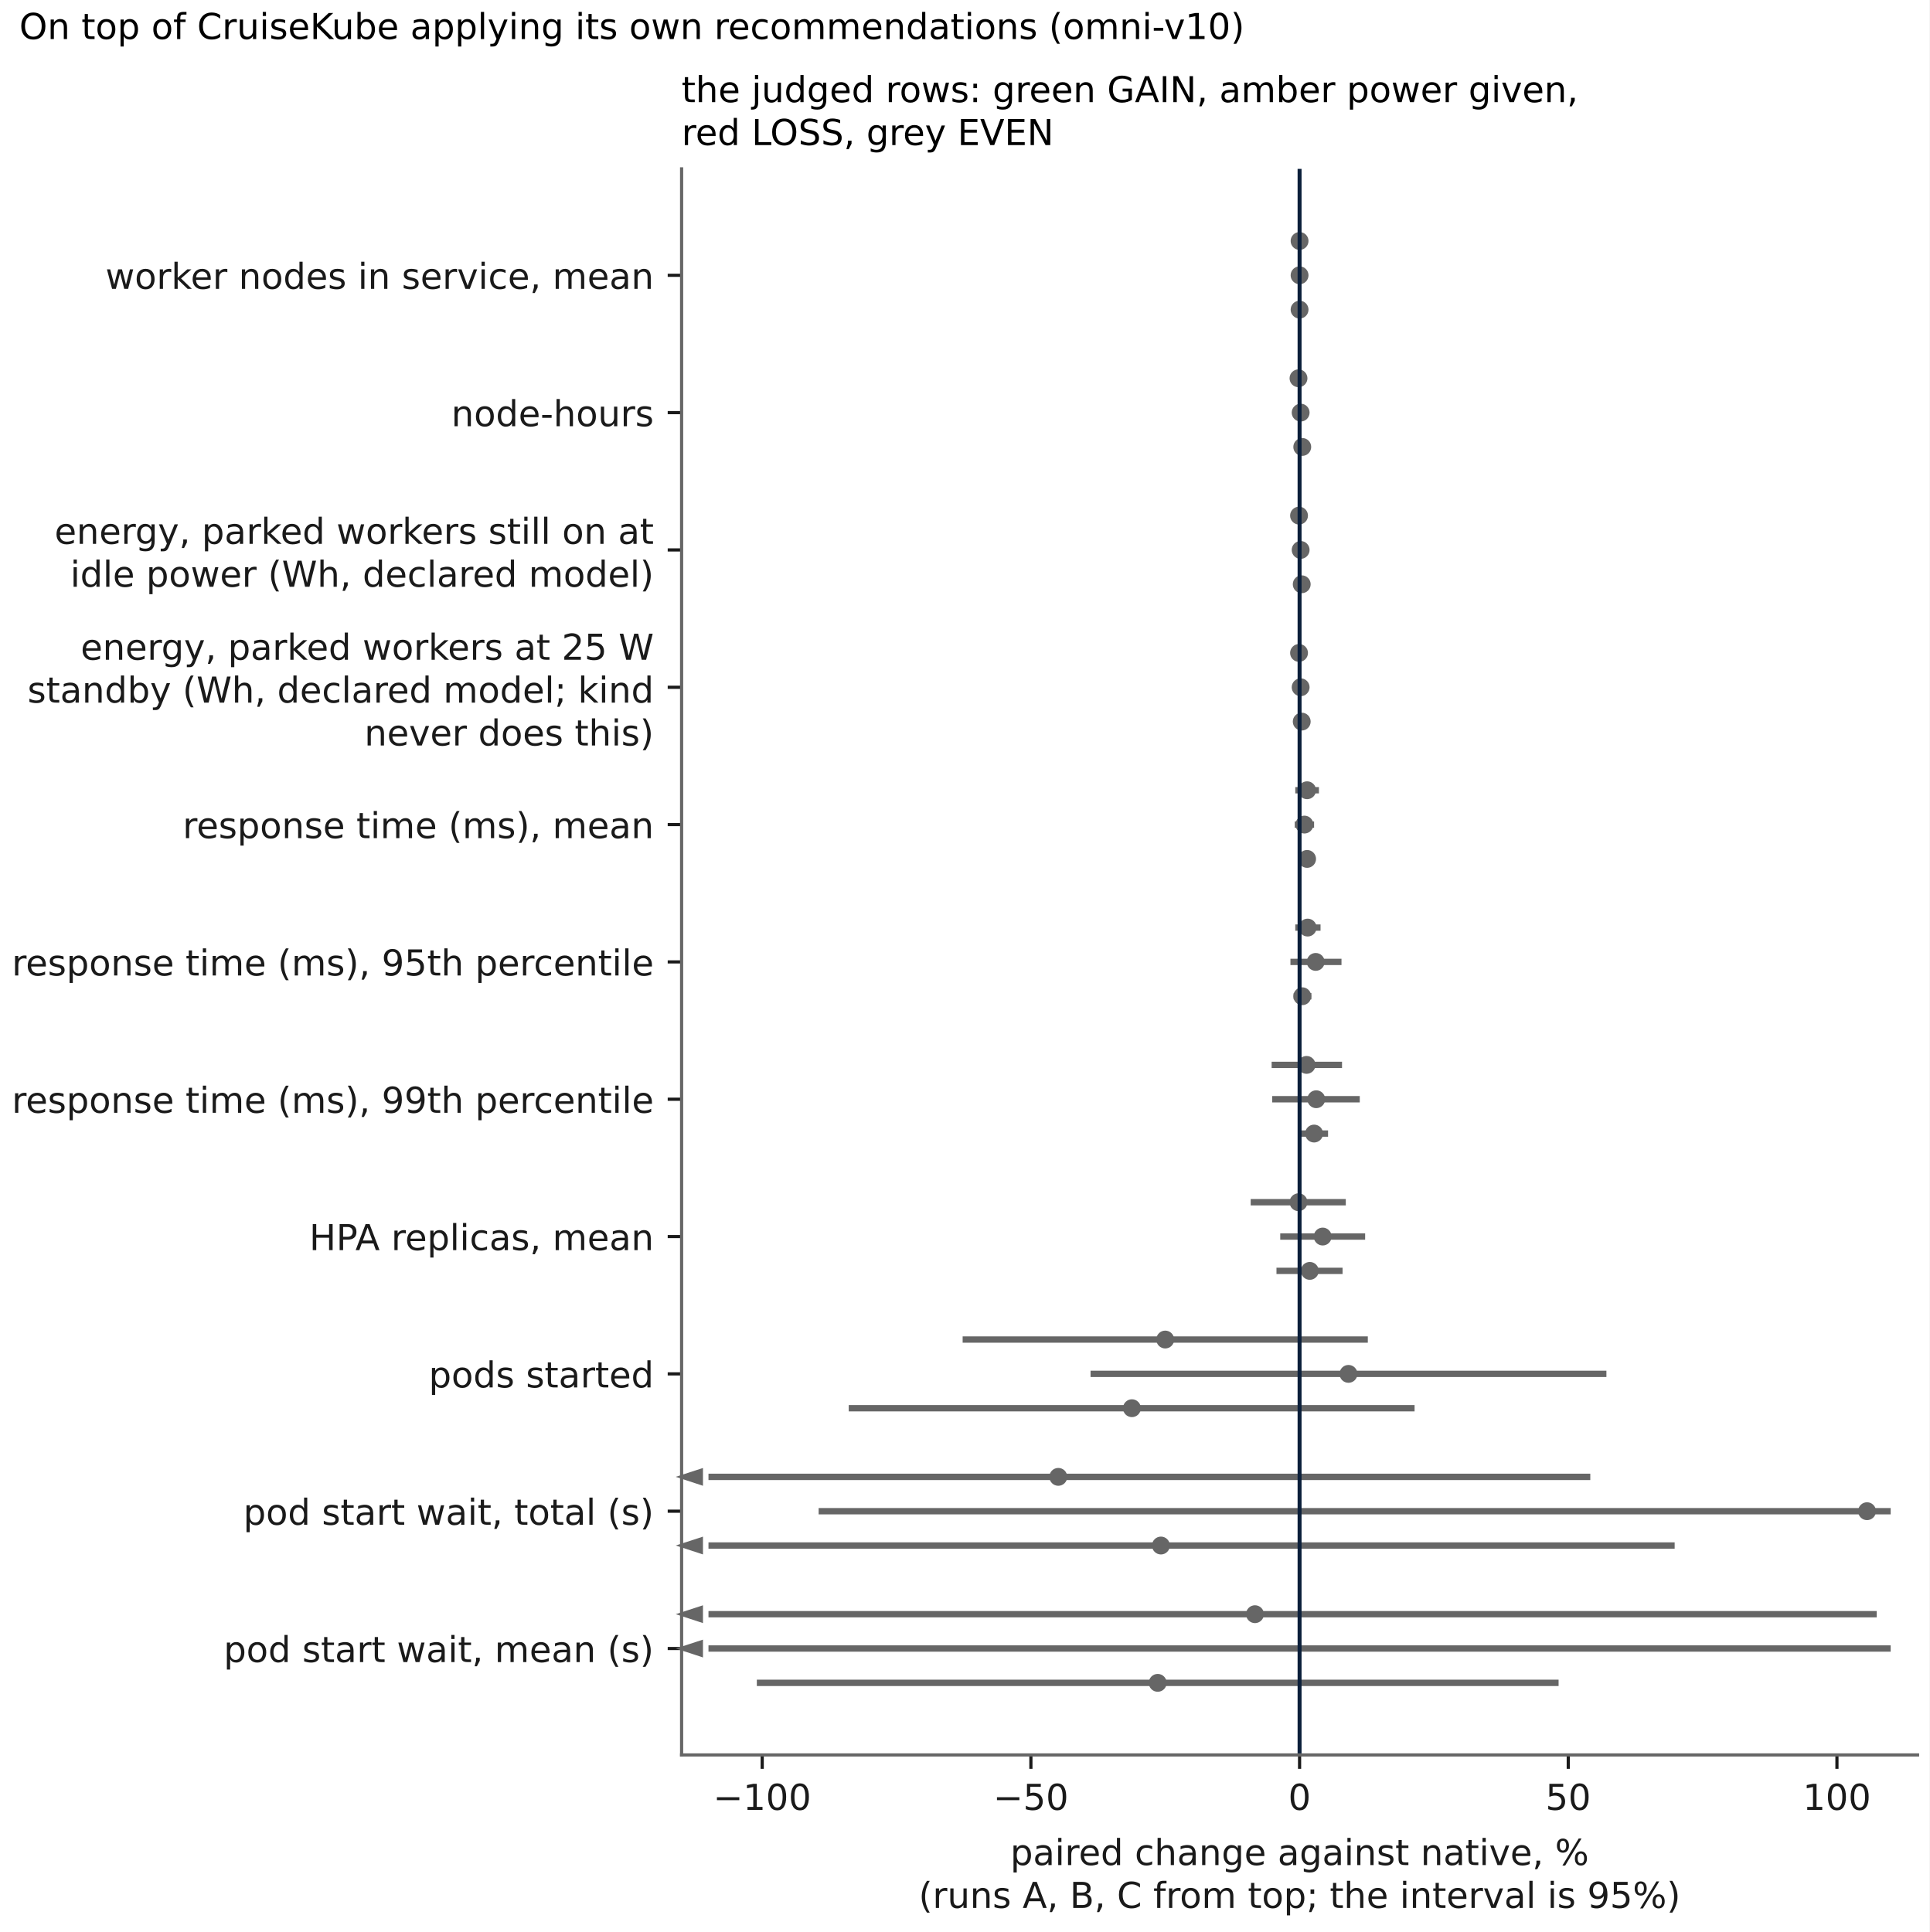
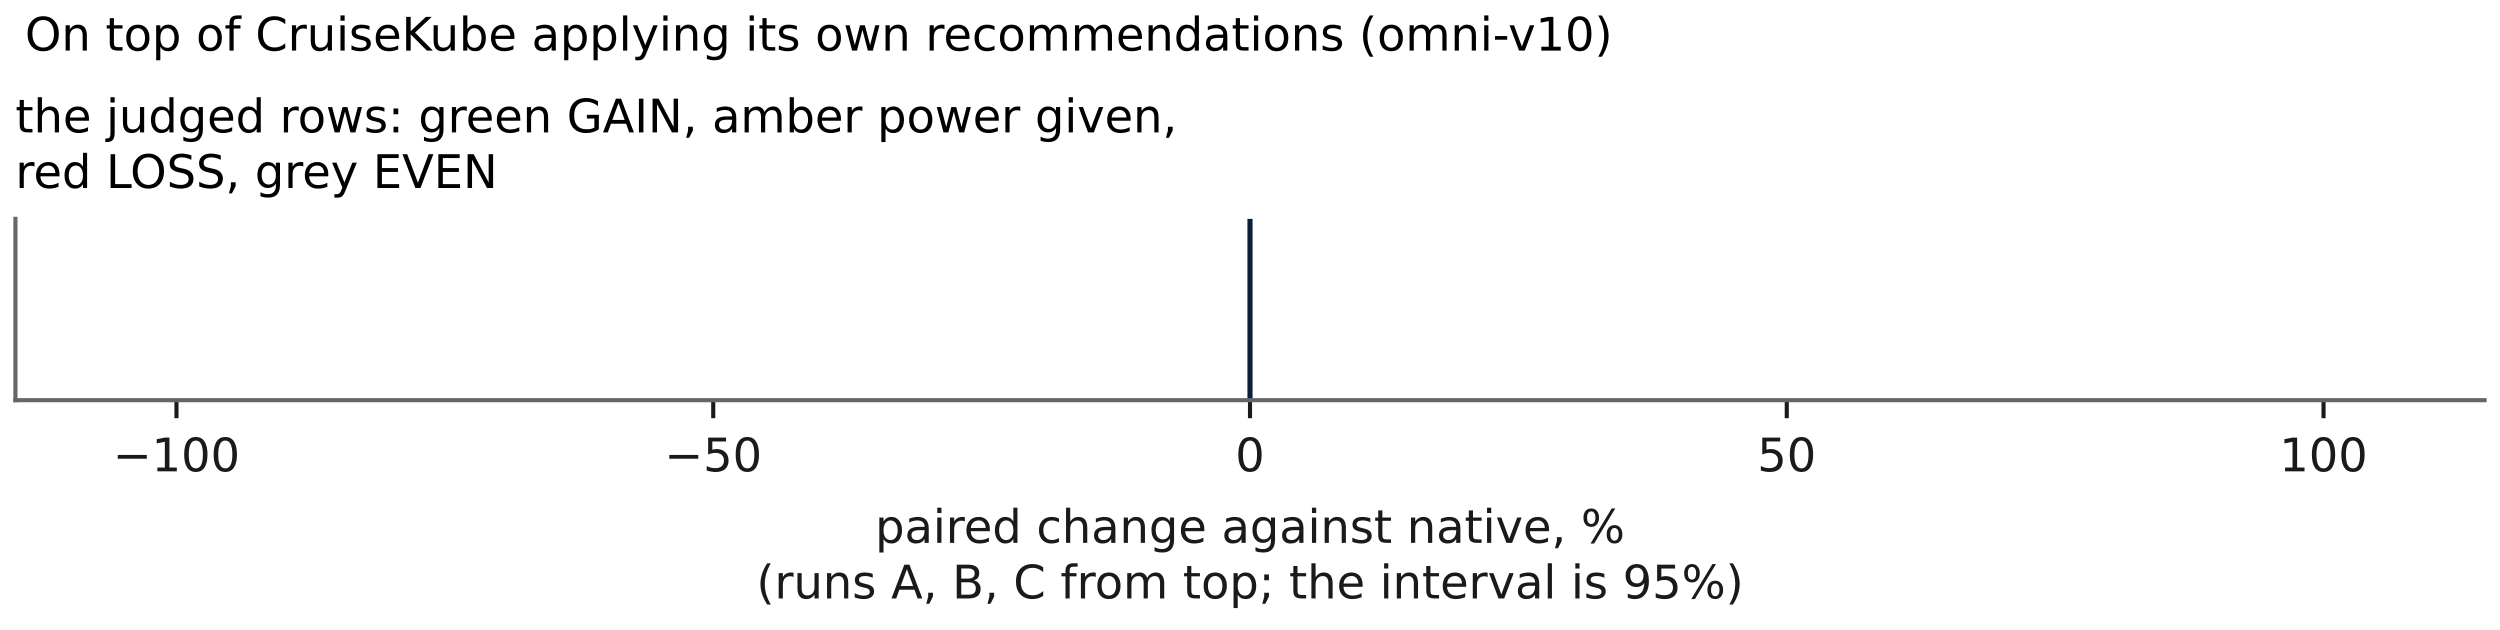
- <svg xmlns="http://www.w3.org/2000/svg" xmlns:xlink="http://www.w3.org/1999/xlink" width="486pt" height="486.72pt" viewBox="0 0 486 486.72" version="1.1">
+ <svg xmlns="http://www.w3.org/2000/svg" xmlns:xlink="http://www.w3.org/1999/xlink" width="486pt" height="122.4pt" viewBox="0 0 486 122.4" version="1.1">
  <defs>
    <style type="text/css">*{stroke-linejoin: round; stroke-linecap: butt}</style>
  </defs>
  <g id="figure_1">
    <g id="patch_1">
-       <path d="M 0 486.72  L 486 486.72  L 486 0  L 0 0  z " style="fill: #ffffff" />
+       <path d="M 0 122.4  L 486 122.4  L 486 0  L 0 0  z " style="fill: #ffffff" />
    </g>
    <g id="axes_1">
      <g id="patch_2">
-         <path d="M 171.685 442.115  L 483 442.115  L 483 42.543  L 171.685 42.543  z " style="fill: #ffffff" />
+         <path d="M 3 77.795  L 483 77.795  L 483 42.543  L 3 42.543  z " style="fill: #ffffff" />
      </g>
      <g id="matplotlib.axis_1">
        <g id="xtick_1">
          <g id="line2d_1">
            <defs>
              <path id="m814b2a8047" d="M 0 0  L 0 3.5  " style="stroke: #1a1a1a; stroke-width: 0.8" />
            </defs>
            <g>
-               <use xlink:href="#m814b2a8047" x="191.988" y="442.115" style="fill: #1a1a1a; stroke: #1a1a1a; stroke-width: 0.8" />
+               <use xlink:href="#m814b2a8047" x="34.305" y="77.795" style="fill: #1a1a1a; stroke: #1a1a1a; stroke-width: 0.8" />
            </g>
          </g>
          <g id="text_1">
-             <text style="font-size: 9px; font-family: 'DejaVu Sans'; text-anchor: middle; fill: #1a1a1a" x="191.988" y="455.953" transform="rotate(-0 191.9884 455.9527)">−100</text>
+             <text style="font-size: 9px; font-family: 'DejaVu Sans'; text-anchor: middle; fill: #1a1a1a" x="34.305" y="91.633" transform="rotate(-0 34.30456 91.63273)">−100</text>
          </g>
        </g>
        <g id="xtick_2">
          <g id="line2d_2">
            <g>
-               <use xlink:href="#m814b2a8047" x="259.665" y="442.115" style="fill: #1a1a1a; stroke: #1a1a1a; stroke-width: 0.8" />
+               <use xlink:href="#m814b2a8047" x="138.652" y="77.795" style="fill: #1a1a1a; stroke: #1a1a1a; stroke-width: 0.8" />
            </g>
          </g>
          <g id="text_2">
-             <text style="font-size: 9px; font-family: 'DejaVu Sans'; text-anchor: middle; fill: #1a1a1a" x="259.665" y="455.953" transform="rotate(-0 259.6654 455.9527)">−50</text>
+             <text style="font-size: 9px; font-family: 'DejaVu Sans'; text-anchor: middle; fill: #1a1a1a" x="138.652" y="91.633" transform="rotate(-0 138.6523 91.63273)">−50</text>
          </g>
        </g>
        <g id="xtick_3">
          <g id="line2d_3">
            <g>
-               <use xlink:href="#m814b2a8047" x="327.342" y="442.115" style="fill: #1a1a1a; stroke: #1a1a1a; stroke-width: 0.8" />
+               <use xlink:href="#m814b2a8047" x="243" y="77.795" style="fill: #1a1a1a; stroke: #1a1a1a; stroke-width: 0.8" />
            </g>
          </g>
          <g id="text_3">
-             <text style="font-size: 9px; font-family: 'DejaVu Sans'; text-anchor: middle; fill: #1a1a1a" x="327.342" y="455.953" transform="rotate(-0 327.3425 455.9527)">0</text>
+             <text style="font-size: 9px; font-family: 'DejaVu Sans'; text-anchor: middle; fill: #1a1a1a" x="243" y="91.633" transform="rotate(-0 243 91.63273)">0</text>
          </g>
        </g>
        <g id="xtick_4">
          <g id="line2d_4">
            <g>
-               <use xlink:href="#m814b2a8047" x="395.02" y="442.115" style="fill: #1a1a1a; stroke: #1a1a1a; stroke-width: 0.8" />
+               <use xlink:href="#m814b2a8047" x="347.348" y="77.795" style="fill: #1a1a1a; stroke: #1a1a1a; stroke-width: 0.8" />
            </g>
          </g>
          <g id="text_4">
-             <text style="font-size: 9px; font-family: 'DejaVu Sans'; text-anchor: middle; fill: #1a1a1a" x="395.02" y="455.953" transform="rotate(-0 395.0196 455.9527)">50</text>
+             <text style="font-size: 9px; font-family: 'DejaVu Sans'; text-anchor: middle; fill: #1a1a1a" x="347.348" y="91.633" transform="rotate(-0 347.3477 91.63273)">50</text>
          </g>
        </g>
        <g id="xtick_5">
          <g id="line2d_5">
            <g>
-               <use xlink:href="#m814b2a8047" x="462.697" y="442.115" style="fill: #1a1a1a; stroke: #1a1a1a; stroke-width: 0.8" />
+               <use xlink:href="#m814b2a8047" x="451.695" y="77.795" style="fill: #1a1a1a; stroke: #1a1a1a; stroke-width: 0.8" />
            </g>
          </g>
          <g id="text_5">
-             <text style="font-size: 9px; font-family: 'DejaVu Sans'; text-anchor: middle; fill: #1a1a1a" x="462.697" y="455.953" transform="rotate(-0 462.6966 455.9527)">100</text>
+             <text style="font-size: 9px; font-family: 'DejaVu Sans'; text-anchor: middle; fill: #1a1a1a" x="451.695" y="91.633" transform="rotate(-0 451.6954 91.63273)">100</text>
          </g>
        </g>
        <g id="text_6">
-           <text style="font-size: 9px; font-family: 'DejaVu Sans'; fill: #1a1a1a" transform="translate(254.4748 469.8543)">paired change against native, %</text>
-           <text style="font-size: 9px; font-family: 'DejaVu Sans'; fill: #1a1a1a" transform="translate(231.3941 480.6568)">(runs A, B, C from top; the interval is 95%)</text>
+           <text style="font-size: 9px; font-family: 'DejaVu Sans'; fill: #1a1a1a" transform="translate(170.1323 105.5343)">paired change against native, %</text>
+           <text style="font-size: 9px; font-family: 'DejaVu Sans'; fill: #1a1a1a" transform="translate(147.0516 116.3368)">(runs A, B, C from top; the interval is 95%)</text>
        </g>
      </g>
-       <g id="matplotlib.axis_2">
-         <g id="ytick_1">
-           <g id="line2d_6">
-             <defs>
-               <path id="m31e56b5a68" d="M 0 0  L -3.5 0  " style="stroke: #1a1a1a; stroke-width: 0.8" />
-             </defs>
-             <g>
-               <use xlink:href="#m31e56b5a68" x="171.685" y="415.304" style="fill: #1a1a1a; stroke: #1a1a1a; stroke-width: 0.8" />
-             </g>
-           </g>
-           <g id="text_7">
-             <text style="font-size: 9px; font-family: 'DejaVu Sans'; text-anchor: end; fill: #1a1a1a" x="164.685" y="418.723" transform="rotate(-0 164.6852 418.7231)">pod start wait, mean (s)</text>
-           </g>
-         </g>
-         <g id="ytick_2">
-           <g id="line2d_7">
-             <g>
-               <use xlink:href="#m31e56b5a68" x="171.685" y="380.709" style="fill: #1a1a1a; stroke: #1a1a1a; stroke-width: 0.8" />
-             </g>
-           </g>
-           <g id="text_8">
-             <text style="font-size: 9px; font-family: 'DejaVu Sans'; text-anchor: end; fill: #1a1a1a" x="164.685" y="384.128" transform="rotate(-0 164.6852 384.1281)">pod start wait, total (s)</text>
-           </g>
-         </g>
-         <g id="ytick_3">
-           <g id="line2d_8">
-             <g>
-               <use xlink:href="#m31e56b5a68" x="171.685" y="346.114" style="fill: #1a1a1a; stroke: #1a1a1a; stroke-width: 0.8" />
-             </g>
-           </g>
-           <g id="text_9">
-             <text style="font-size: 9px; font-family: 'DejaVu Sans'; text-anchor: end; fill: #1a1a1a" x="164.685" y="349.533" transform="rotate(-0 164.6852 349.5332)">pods started</text>
-           </g>
-         </g>
-         <g id="ytick_4">
-           <g id="line2d_9">
-             <g>
-               <use xlink:href="#m31e56b5a68" x="171.685" y="311.519" style="fill: #1a1a1a; stroke: #1a1a1a; stroke-width: 0.8" />
-             </g>
-           </g>
-           <g id="text_10">
-             <text style="font-size: 9px; font-family: 'DejaVu Sans'; text-anchor: end; fill: #1a1a1a" x="164.685" y="314.938" transform="rotate(-0 164.6852 314.9383)">HPA replicas, mean</text>
-           </g>
-         </g>
-         <g id="ytick_5">
-           <g id="line2d_10">
-             <g>
-               <use xlink:href="#m31e56b5a68" x="171.685" y="276.924" style="fill: #1a1a1a; stroke: #1a1a1a; stroke-width: 0.8" />
-             </g>
-           </g>
-           <g id="text_11">
-             <text style="font-size: 9px; font-family: 'DejaVu Sans'; text-anchor: end; fill: #1a1a1a" x="164.685" y="280.343" transform="rotate(-0 164.6852 280.3433)">response time (ms), 99th percentile</text>
-           </g>
-         </g>
-         <g id="ytick_6">
-           <g id="line2d_11">
-             <g>
-               <use xlink:href="#m31e56b5a68" x="171.685" y="242.329" style="fill: #1a1a1a; stroke: #1a1a1a; stroke-width: 0.8" />
-             </g>
-           </g>
-           <g id="text_12">
-             <text style="font-size: 9px; font-family: 'DejaVu Sans'; text-anchor: end; fill: #1a1a1a" x="164.685" y="245.748" transform="rotate(-0 164.6852 245.7484)">response time (ms), 95th percentile</text>
-           </g>
-         </g>
-         <g id="ytick_7">
-           <g id="line2d_12">
-             <g>
-               <use xlink:href="#m31e56b5a68" x="171.685" y="207.734" style="fill: #1a1a1a; stroke: #1a1a1a; stroke-width: 0.8" />
-             </g>
-           </g>
-           <g id="text_13">
-             <text style="font-size: 9px; font-family: 'DejaVu Sans'; text-anchor: end; fill: #1a1a1a" x="164.685" y="211.153" transform="rotate(-0 164.6852 211.1535)">response time (ms), mean</text>
-           </g>
-         </g>
-         <g id="ytick_8">
-           <g id="line2d_13">
-             <g>
-               <use xlink:href="#m31e56b5a68" x="171.685" y="173.139" style="fill: #1a1a1a; stroke: #1a1a1a; stroke-width: 0.8" />
-             </g>
-           </g>
-           <g id="text_14">
-             <text style="font-size: 9px; font-family: 'DejaVu Sans'; fill: #1a1a1a" transform="translate(20.31118 166.2065)">energy, parked workers at 25 W</text>
-             <text style="font-size: 9px; font-family: 'DejaVu Sans'; fill: #1a1a1a" transform="translate(6.925084 177.009)">standby (Wh, declared model; kind</text>
-             <text style="font-size: 9px; font-family: 'DejaVu Sans'; fill: #1a1a1a" transform="translate(91.77962 187.8114)">never does this)</text>
-           </g>
-         </g>
-         <g id="ytick_9">
-           <g id="line2d_14">
-             <g>
-               <use xlink:href="#m31e56b5a68" x="171.685" y="138.544" style="fill: #1a1a1a; stroke: #1a1a1a; stroke-width: 0.8" />
-             </g>
-           </g>
-           <g id="text_15">
-             <text style="font-size: 9px; font-family: 'DejaVu Sans'; fill: #1a1a1a" transform="translate(13.73415 137.0128)">energy, parked workers still on at</text>
-             <text style="font-size: 9px; font-family: 'DejaVu Sans'; fill: #1a1a1a" transform="translate(17.69415 147.8153)">idle power (Wh, declared model)</text>
-           </g>
-         </g>
-         <g id="ytick_10">
-           <g id="line2d_15">
-             <g>
-               <use xlink:href="#m31e56b5a68" x="171.685" y="103.949" style="fill: #1a1a1a; stroke: #1a1a1a; stroke-width: 0.8" />
-             </g>
-           </g>
-           <g id="text_16">
-             <text style="font-size: 9px; font-family: 'DejaVu Sans'; text-anchor: end; fill: #1a1a1a" x="164.685" y="107.369" transform="rotate(-0 164.6852 107.3687)">node-hours</text>
-           </g>
-         </g>
-         <g id="ytick_11">
-           <g id="line2d_16">
-             <g>
-               <use xlink:href="#m31e56b5a68" x="171.685" y="69.354" style="fill: #1a1a1a; stroke: #1a1a1a; stroke-width: 0.8" />
-             </g>
-           </g>
-           <g id="text_17">
-             <text style="font-size: 9px; font-family: 'DejaVu Sans'; text-anchor: end; fill: #1a1a1a" x="164.685" y="72.774" transform="rotate(-0 164.6852 72.77373)">worker nodes in service, mean</text>
-           </g>
-         </g>
-       </g>
-       <g id="line2d_17">
-         <path d="M 178.453 406.655  L 472.713 406.655  " clip-path="url(#pfc14f7e5da)" style="fill: none; stroke: #666666; stroke-width: 1.6" />
-       </g>
-       <g id="line2d_18">
-         <defs>
-           <path id="me5daacd1f5" d="M 0 1.75  C 0.464 1.75 0.909 1.566 1.237 1.237  C 1.566 0.909 1.75 0.464 1.75 0  C 1.75 -0.464 1.566 -0.909 1.237 -1.237  C 0.909 -1.566 0.464 -1.75 0 -1.75  C -0.464 -1.75 -0.909 -1.566 -1.237 -1.237  C -1.566 -0.909 -1.75 -0.464 -1.75 0  C -1.75 0.464 -1.566 0.909 -1.237 1.237  C -0.909 1.566 -0.464 1.75 0 1.75  z " style="stroke: #666666" />
-         </defs>
-         <g clip-path="url(#pfc14f7e5da)">
-           <use xlink:href="#me5daacd1f5" x="316.108" y="406.655" style="fill: #666666; stroke: #666666" />
-         </g>
-       </g>
-       <g id="line2d_19">
-         <path d="M 178.453 415.304  L 476.232 415.304  " clip-path="url(#pfc14f7e5da)" style="fill: none; stroke: #666666; stroke-width: 1.6" />
-       </g>
-       <g id="line2d_20">
-         <g clip-path="url(#pfc14f7e5da)">
-           <use xlink:href="#me5daacd1f5" x="495.182" y="415.304" style="fill: #666666; stroke: #666666" />
-         </g>
-       </g>
-       <g id="line2d_21">
-         <path d="M 190.635 423.952  L 392.583 423.952  " clip-path="url(#pfc14f7e5da)" style="fill: none; stroke: #666666; stroke-width: 1.6" />
-       </g>
-       <g id="line2d_22">
-         <g clip-path="url(#pfc14f7e5da)">
-           <use xlink:href="#me5daacd1f5" x="291.609" y="423.952" style="fill: #666666; stroke: #666666" />
-         </g>
-       </g>
-       <g id="line2d_23">
-         <path d="M 178.453 372.06  L 400.569 372.06  " clip-path="url(#pfc14f7e5da)" style="fill: none; stroke: #666666; stroke-width: 1.6" />
-       </g>
-       <g id="line2d_24">
-         <g clip-path="url(#pfc14f7e5da)">
-           <use xlink:href="#me5daacd1f5" x="266.568" y="372.06" style="fill: #666666; stroke: #666666" />
-         </g>
-       </g>
-       <g id="line2d_25">
-         <path d="M 206.201 380.709  L 476.232 380.709  " clip-path="url(#pfc14f7e5da)" style="fill: none; stroke: #666666; stroke-width: 1.6" />
-       </g>
-       <g id="line2d_26">
-         <g clip-path="url(#pfc14f7e5da)">
-           <use xlink:href="#me5daacd1f5" x="470.276" y="380.709" style="fill: #666666; stroke: #666666" />
-         </g>
-       </g>
-       <g id="line2d_27">
-         <path d="M 178.453 389.358  L 421.82 389.358  " clip-path="url(#pfc14f7e5da)" style="fill: none; stroke: #666666; stroke-width: 1.6" />
-       </g>
-       <g id="line2d_28">
-         <g clip-path="url(#pfc14f7e5da)">
-           <use xlink:href="#me5daacd1f5" x="292.421" y="389.358" style="fill: #666666; stroke: #666666" />
-         </g>
-       </g>
-       <g id="line2d_29">
-         <path d="M 242.475 337.465  L 344.532 337.465  " clip-path="url(#pfc14f7e5da)" style="fill: none; stroke: #666666; stroke-width: 1.6" />
-       </g>
-       <g id="line2d_30">
-         <g clip-path="url(#pfc14f7e5da)">
-           <use xlink:href="#me5daacd1f5" x="293.504" y="337.465" style="fill: #666666; stroke: #666666" />
-         </g>
-       </g>
-       <g id="line2d_31">
-         <path d="M 274.69 346.114  L 404.63 346.114  " clip-path="url(#pfc14f7e5da)" style="fill: none; stroke: #666666; stroke-width: 1.6" />
-       </g>
-       <g id="line2d_32">
-         <g clip-path="url(#pfc14f7e5da)">
-           <use xlink:href="#me5daacd1f5" x="339.66" y="346.114" style="fill: #666666; stroke: #666666" />
-         </g>
-       </g>
-       <g id="line2d_33">
-         <path d="M 213.78 354.763  L 356.308 354.763  " clip-path="url(#pfc14f7e5da)" style="fill: none; stroke: #666666; stroke-width: 1.6" />
-       </g>
-       <g id="line2d_34">
-         <g clip-path="url(#pfc14f7e5da)">
-           <use xlink:href="#me5daacd1f5" x="285.112" y="354.763" style="fill: #666666; stroke: #666666" />
-         </g>
-       </g>
-       <g id="line2d_35">
-         <path d="M 315.025 302.87  L 338.983 302.87  " clip-path="url(#pfc14f7e5da)" style="fill: none; stroke: #666666; stroke-width: 1.6" />
-       </g>
-       <g id="line2d_36">
-         <g clip-path="url(#pfc14f7e5da)">
-           <use xlink:href="#me5daacd1f5" x="327.072" y="302.87" style="fill: #666666; stroke: #666666" />
-         </g>
-       </g>
-       <g id="line2d_37">
-         <path d="M 322.47 311.519  L 343.856 311.519  " clip-path="url(#pfc14f7e5da)" style="fill: none; stroke: #666666; stroke-width: 1.6" />
-       </g>
-       <g id="line2d_38">
-         <g clip-path="url(#pfc14f7e5da)">
-           <use xlink:href="#me5daacd1f5" x="333.163" y="311.519" style="fill: #666666; stroke: #666666" />
-         </g>
-       </g>
-       <g id="line2d_39">
-         <path d="M 321.522 320.168  L 338.171 320.168  " clip-path="url(#pfc14f7e5da)" style="fill: none; stroke: #666666; stroke-width: 1.6" />
-       </g>
-       <g id="line2d_40">
-         <g clip-path="url(#pfc14f7e5da)">
-           <use xlink:href="#me5daacd1f5" x="329.914" y="320.168" style="fill: #666666; stroke: #666666" />
-         </g>
-       </g>
-       <g id="line2d_41">
-         <path d="M 320.304 268.275  L 338.035 268.275  " clip-path="url(#pfc14f7e5da)" style="fill: none; stroke: #666666; stroke-width: 1.6" />
-       </g>
-       <g id="line2d_42">
-         <g clip-path="url(#pfc14f7e5da)">
-           <use xlink:href="#me5daacd1f5" x="329.102" y="268.275" style="fill: #666666; stroke: #666666" />
-         </g>
-       </g>
-       <g id="line2d_43">
-         <path d="M 320.439 276.924  L 342.502 276.924  " clip-path="url(#pfc14f7e5da)" style="fill: none; stroke: #666666; stroke-width: 1.6" />
-       </g>
-       <g id="line2d_44">
-         <g clip-path="url(#pfc14f7e5da)">
-           <use xlink:href="#me5daacd1f5" x="331.538" y="276.924" style="fill: #666666; stroke: #666666" />
-         </g>
-       </g>
-       <g id="line2d_45">
-         <path d="M 327.342 285.573  L 334.516 285.573  " clip-path="url(#pfc14f7e5da)" style="fill: none; stroke: #666666; stroke-width: 1.6" />
-       </g>
-       <g id="line2d_46">
-         <g clip-path="url(#pfc14f7e5da)">
-           <use xlink:href="#me5daacd1f5" x="330.997" y="285.573" style="fill: #666666; stroke: #666666" />
-         </g>
-       </g>
-       <g id="line2d_47">
-         <path d="M 326.26 233.68  L 332.621 233.68  " clip-path="url(#pfc14f7e5da)" style="fill: none; stroke: #666666; stroke-width: 1.6" />
-       </g>
-       <g id="line2d_48">
-         <g clip-path="url(#pfc14f7e5da)">
-           <use xlink:href="#me5daacd1f5" x="329.373" y="233.68" style="fill: #666666; stroke: #666666" />
-         </g>
-       </g>
-       <g id="line2d_49">
-         <path d="M 325.041 242.329  L 337.9 242.329  " clip-path="url(#pfc14f7e5da)" style="fill: none; stroke: #666666; stroke-width: 1.6" />
-       </g>
-       <g id="line2d_50">
-         <g clip-path="url(#pfc14f7e5da)">
-           <use xlink:href="#me5daacd1f5" x="331.403" y="242.329" style="fill: #666666; stroke: #666666" />
-         </g>
-       </g>
-       <g id="line2d_51">
-         <path d="M 325.854 250.978  L 330.32 250.978  " clip-path="url(#pfc14f7e5da)" style="fill: none; stroke: #666666; stroke-width: 1.6" />
-       </g>
-       <g id="line2d_52">
-         <g clip-path="url(#pfc14f7e5da)">
-           <use xlink:href="#me5daacd1f5" x="328.019" y="250.978" style="fill: #666666; stroke: #666666" />
-         </g>
-       </g>
-       <g id="line2d_53">
-         <path d="M 326.26 199.085  L 332.215 199.085  " clip-path="url(#pfc14f7e5da)" style="fill: none; stroke: #666666; stroke-width: 1.6" />
-       </g>
-       <g id="line2d_54">
-         <g clip-path="url(#pfc14f7e5da)">
-           <use xlink:href="#me5daacd1f5" x="329.237" y="199.085" style="fill: #666666; stroke: #666666" />
-         </g>
-       </g>
-       <g id="line2d_55">
-         <path d="M 326.124 207.734  L 330.997 207.734  " clip-path="url(#pfc14f7e5da)" style="fill: none; stroke: #666666; stroke-width: 1.6" />
-       </g>
-       <g id="line2d_56">
-         <g clip-path="url(#pfc14f7e5da)">
-           <use xlink:href="#me5daacd1f5" x="328.561" y="207.734" style="fill: #666666; stroke: #666666" />
-         </g>
-       </g>
-       <g id="line2d_57">
-         <path d="M 327.749 216.383  L 330.726 216.383  " clip-path="url(#pfc14f7e5da)" style="fill: none; stroke: #666666; stroke-width: 1.6" />
-       </g>
-       <g id="line2d_58">
-         <g clip-path="url(#pfc14f7e5da)">
-           <use xlink:href="#me5daacd1f5" x="329.237" y="216.383" style="fill: #666666; stroke: #666666" />
-         </g>
-       </g>
-       <g id="line2d_59">
-         <path d="M 326.26 164.49  L 328.019 164.49  " clip-path="url(#pfc14f7e5da)" style="fill: none; stroke: #666666; stroke-width: 1.6" />
-       </g>
-       <g id="line2d_60">
-         <g clip-path="url(#pfc14f7e5da)">
-           <use xlink:href="#me5daacd1f5" x="327.207" y="164.49" style="fill: #666666; stroke: #666666" />
-         </g>
-       </g>
-       <g id="line2d_61">
-         <path d="M 326.666 173.139  L 328.425 173.139  " clip-path="url(#pfc14f7e5da)" style="fill: none; stroke: #666666; stroke-width: 1.6" />
-       </g>
-       <g id="line2d_62">
-         <g clip-path="url(#pfc14f7e5da)">
-           <use xlink:href="#me5daacd1f5" x="327.613" y="173.139" style="fill: #666666; stroke: #666666" />
-         </g>
-       </g>
-       <g id="line2d_63">
-         <path d="M 327.342 181.788  L 328.561 181.788  " clip-path="url(#pfc14f7e5da)" style="fill: none; stroke: #666666; stroke-width: 1.6" />
-       </g>
-       <g id="line2d_64">
-         <g clip-path="url(#pfc14f7e5da)">
-           <use xlink:href="#me5daacd1f5" x="327.884" y="181.788" style="fill: #666666; stroke: #666666" />
-         </g>
-       </g>
-       <g id="line2d_65">
-         <path d="M 326.26 129.896  L 328.019 129.896  " clip-path="url(#pfc14f7e5da)" style="fill: none; stroke: #666666; stroke-width: 1.6" />
-       </g>
-       <g id="line2d_66">
-         <g clip-path="url(#pfc14f7e5da)">
-           <use xlink:href="#me5daacd1f5" x="327.207" y="129.896" style="fill: #666666; stroke: #666666" />
-         </g>
-       </g>
-       <g id="line2d_67">
-         <path d="M 326.666 138.544  L 328.425 138.544  " clip-path="url(#pfc14f7e5da)" style="fill: none; stroke: #666666; stroke-width: 1.6" />
-       </g>
-       <g id="line2d_68">
-         <g clip-path="url(#pfc14f7e5da)">
-           <use xlink:href="#me5daacd1f5" x="327.613" y="138.544" style="fill: #666666; stroke: #666666" />
-         </g>
-       </g>
-       <g id="line2d_69">
-         <path d="M 327.342 147.193  L 328.561 147.193  " clip-path="url(#pfc14f7e5da)" style="fill: none; stroke: #666666; stroke-width: 1.6" />
-       </g>
-       <g id="line2d_70">
-         <g clip-path="url(#pfc14f7e5da)">
-           <use xlink:href="#me5daacd1f5" x="327.884" y="147.193" style="fill: #666666; stroke: #666666" />
-         </g>
-       </g>
-       <g id="line2d_71">
-         <path d="M 326.26 95.301  L 327.884 95.301  " clip-path="url(#pfc14f7e5da)" style="fill: none; stroke: #666666; stroke-width: 1.6" />
-       </g>
-       <g id="line2d_72">
-         <g clip-path="url(#pfc14f7e5da)">
-           <use xlink:href="#me5daacd1f5" x="327.072" y="95.301" style="fill: #666666; stroke: #666666" />
-         </g>
-       </g>
-       <g id="line2d_73">
-         <path d="M 326.666 103.949  L 328.425 103.949  " clip-path="url(#pfc14f7e5da)" style="fill: none; stroke: #666666; stroke-width: 1.6" />
-       </g>
-       <g id="line2d_74">
-         <g clip-path="url(#pfc14f7e5da)">
-           <use xlink:href="#me5daacd1f5" x="327.613" y="103.949" style="fill: #666666; stroke: #666666" />
-         </g>
-       </g>
-       <g id="line2d_75">
-         <path d="M 327.342 112.598  L 328.561 112.598  " clip-path="url(#pfc14f7e5da)" style="fill: none; stroke: #666666; stroke-width: 1.6" />
-       </g>
-       <g id="line2d_76">
-         <g clip-path="url(#pfc14f7e5da)">
-           <use xlink:href="#me5daacd1f5" x="328.019" y="112.598" style="fill: #666666; stroke: #666666" />
-         </g>
-       </g>
-       <g id="line2d_77">
-         <path d="M 327.342 60.706  L 327.342 60.706  " clip-path="url(#pfc14f7e5da)" style="fill: none; stroke: #666666; stroke-width: 1.6" />
-       </g>
-       <g id="line2d_78">
-         <g clip-path="url(#pfc14f7e5da)">
-           <use xlink:href="#me5daacd1f5" x="327.342" y="60.706" style="fill: #666666; stroke: #666666" />
-         </g>
-       </g>
-       <g id="line2d_79">
-         <path d="M 327.342 69.354  L 327.342 69.354  " clip-path="url(#pfc14f7e5da)" style="fill: none; stroke: #666666; stroke-width: 1.6" />
-       </g>
-       <g id="line2d_80">
-         <g clip-path="url(#pfc14f7e5da)">
-           <use xlink:href="#me5daacd1f5" x="327.342" y="69.354" style="fill: #666666; stroke: #666666" />
-         </g>
-       </g>
-       <g id="line2d_81">
-         <path d="M 327.342 78.003  L 327.342 78.003  " clip-path="url(#pfc14f7e5da)" style="fill: none; stroke: #666666; stroke-width: 1.6" />
-       </g>
-       <g id="line2d_82">
-         <g clip-path="url(#pfc14f7e5da)">
-           <use xlink:href="#me5daacd1f5" x="327.342" y="78.003" style="fill: #666666; stroke: #666666" />
-         </g>
-       </g>
-       <g id="line2d_83">
-         <path d="M 327.342 442.115  L 327.342 42.543  " clip-path="url(#pfc14f7e5da)" style="fill: none; stroke: #0b1f3a; stroke-linecap: square" />
+       <g id="matplotlib.axis_2" />
+       <g id="line2d_6">
+         <path d="M 243 77.795  L 243 42.543  " clip-path="url(#p80d1becee0)" style="fill: none; stroke: #0b1f3a; stroke-linecap: square" />
      </g>
      <g id="patch_3">
-         <path d="M 171.685 442.115  L 171.685 42.543  " style="fill: none; stroke: #666666; stroke-width: 0.8; stroke-linejoin: miter; stroke-linecap: square" />
+         <path d="M 3 77.795  L 3 42.543  " style="fill: none; stroke: #666666; stroke-width: 0.8; stroke-linejoin: miter; stroke-linecap: square" />
      </g>
      <g id="patch_4">
-         <path d="M 171.685 442.115  L 483 442.115  " style="fill: none; stroke: #666666; stroke-width: 0.8; stroke-linejoin: miter; stroke-linecap: square" />
+         <path d="M 3 77.795  L 483 77.795  " style="fill: none; stroke: #666666; stroke-width: 0.8; stroke-linejoin: miter; stroke-linecap: square" />
      </g>
-       <g id="text_18">
-         <text style="font-size: 9px; font-family: 'DejaVu Sans'; text-anchor: end; fill: #666666" x="177.099" y="408.993" transform="rotate(-0 177.0994 408.9929)">◄</text>
-       </g>
-       <g id="text_19">
-         <text style="font-size: 9px; font-family: 'DejaVu Sans'; text-anchor: end; fill: #666666" x="177.099" y="417.642" transform="rotate(-0 177.0994 417.6417)">◄</text>
-       </g>
-       <g id="text_20">
-         <text style="font-size: 9px; font-family: 'DejaVu Sans'; text-anchor: end; fill: #666666" x="177.099" y="374.398" transform="rotate(-0 177.0994 374.398)">◄</text>
-       </g>
-       <g id="text_21">
-         <text style="font-size: 9px; font-family: 'DejaVu Sans'; text-anchor: end; fill: #666666" x="177.099" y="391.695" transform="rotate(-0 177.0994 391.6955)">◄</text>
-       </g>
-       <g id="text_22">
-         <text style="font-size: 9px; font-family: 'DejaVu Sans'" transform="translate(171.6852 25.7409)">the judged rows: green GAIN, amber power given,</text>
-         <text style="font-size: 9px; font-family: 'DejaVu Sans'" transform="translate(171.6852 36.54336)">red LOSS, grey EVEN</text>
+       <g id="text_7">
+         <text style="font-size: 9px; font-family: 'DejaVu Sans'" transform="translate(3.00024 25.7409)">the judged rows: green GAIN, amber power given,</text>
+         <text style="font-size: 9px; font-family: 'DejaVu Sans'" transform="translate(3.00024 36.54336)">red LOSS, grey EVEN</text>
      </g>
    </g>
-     <g id="text_23">
+     <g id="text_8">
      <text style="font-size: 9px; font-family: 'DejaVu Sans'; text-anchor: start" x="4.86" y="9.839" transform="rotate(-0 4.86 9.838834)">On top of CruiseKube applying its own recommendations (omni-v10)</text>
    </g>
  </g>
  <defs>
-     <clipPath id="pfc14f7e5da">
-       <rect x="171.685" y="42.543" width="311.315" height="399.571" />
+     <clipPath id="p80d1becee0">
+       <rect x="3" y="42.543" width="480" height="35.251" />
    </clipPath>
  </defs>
</svg>
